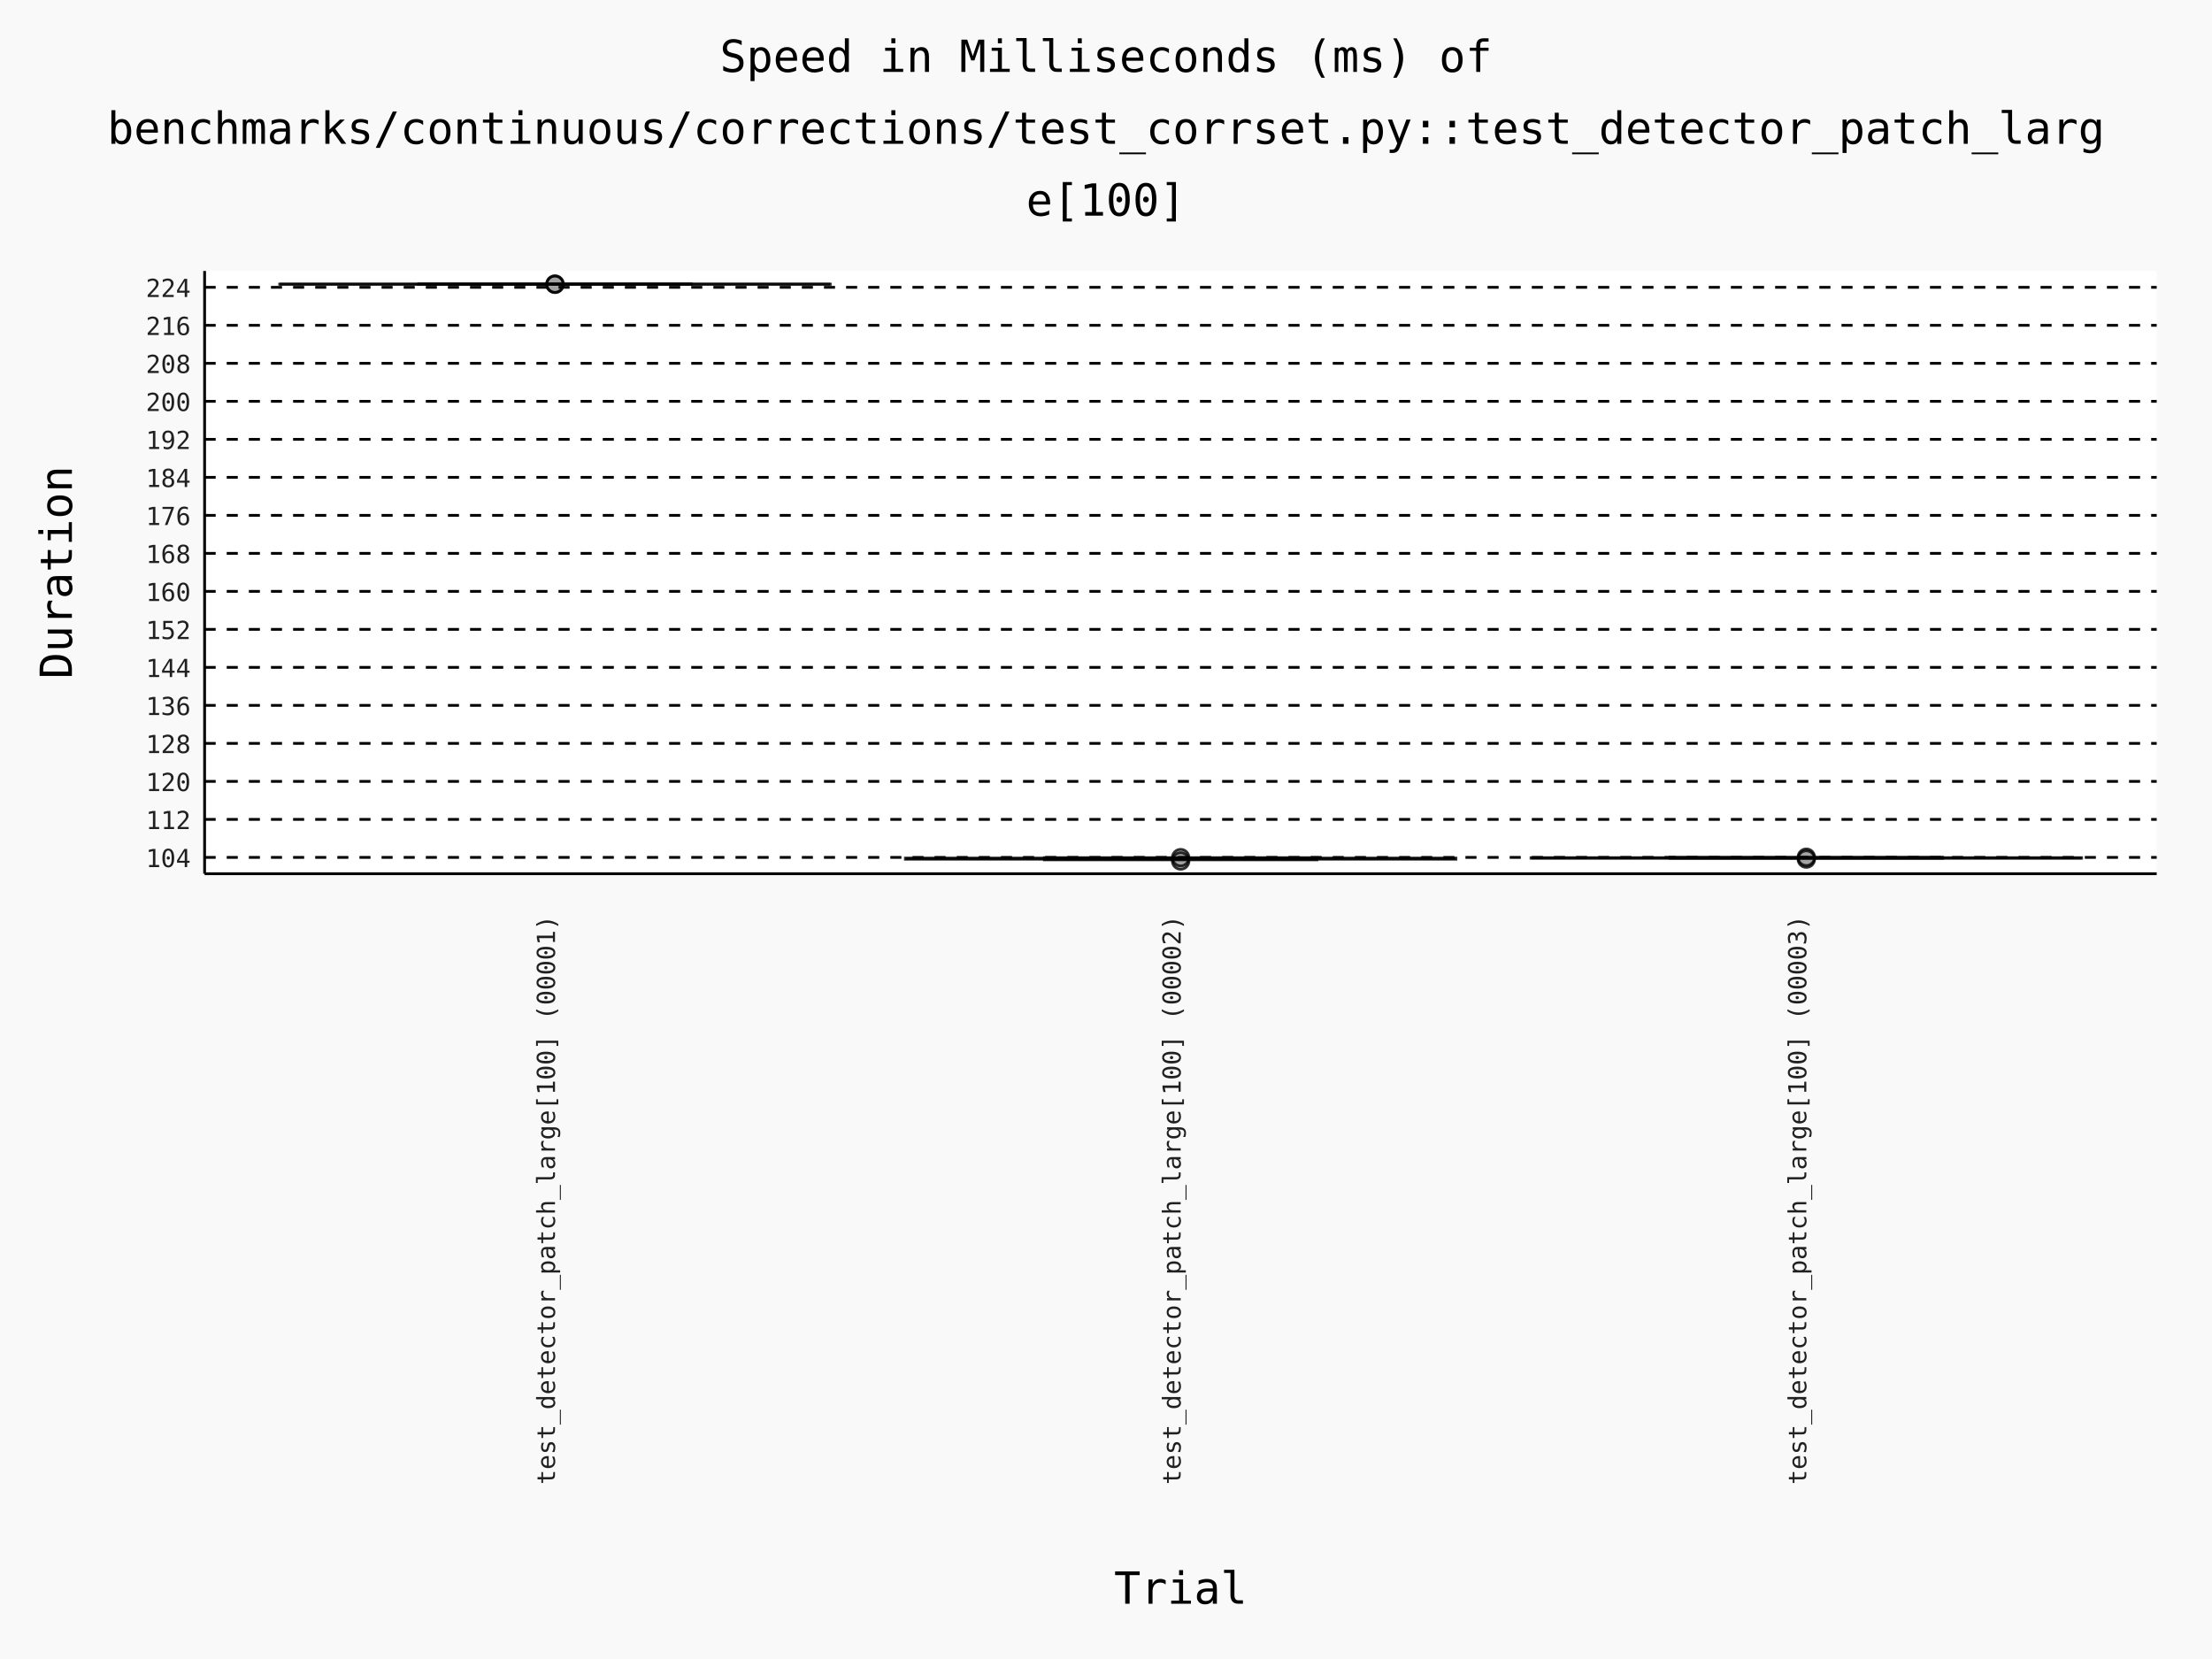
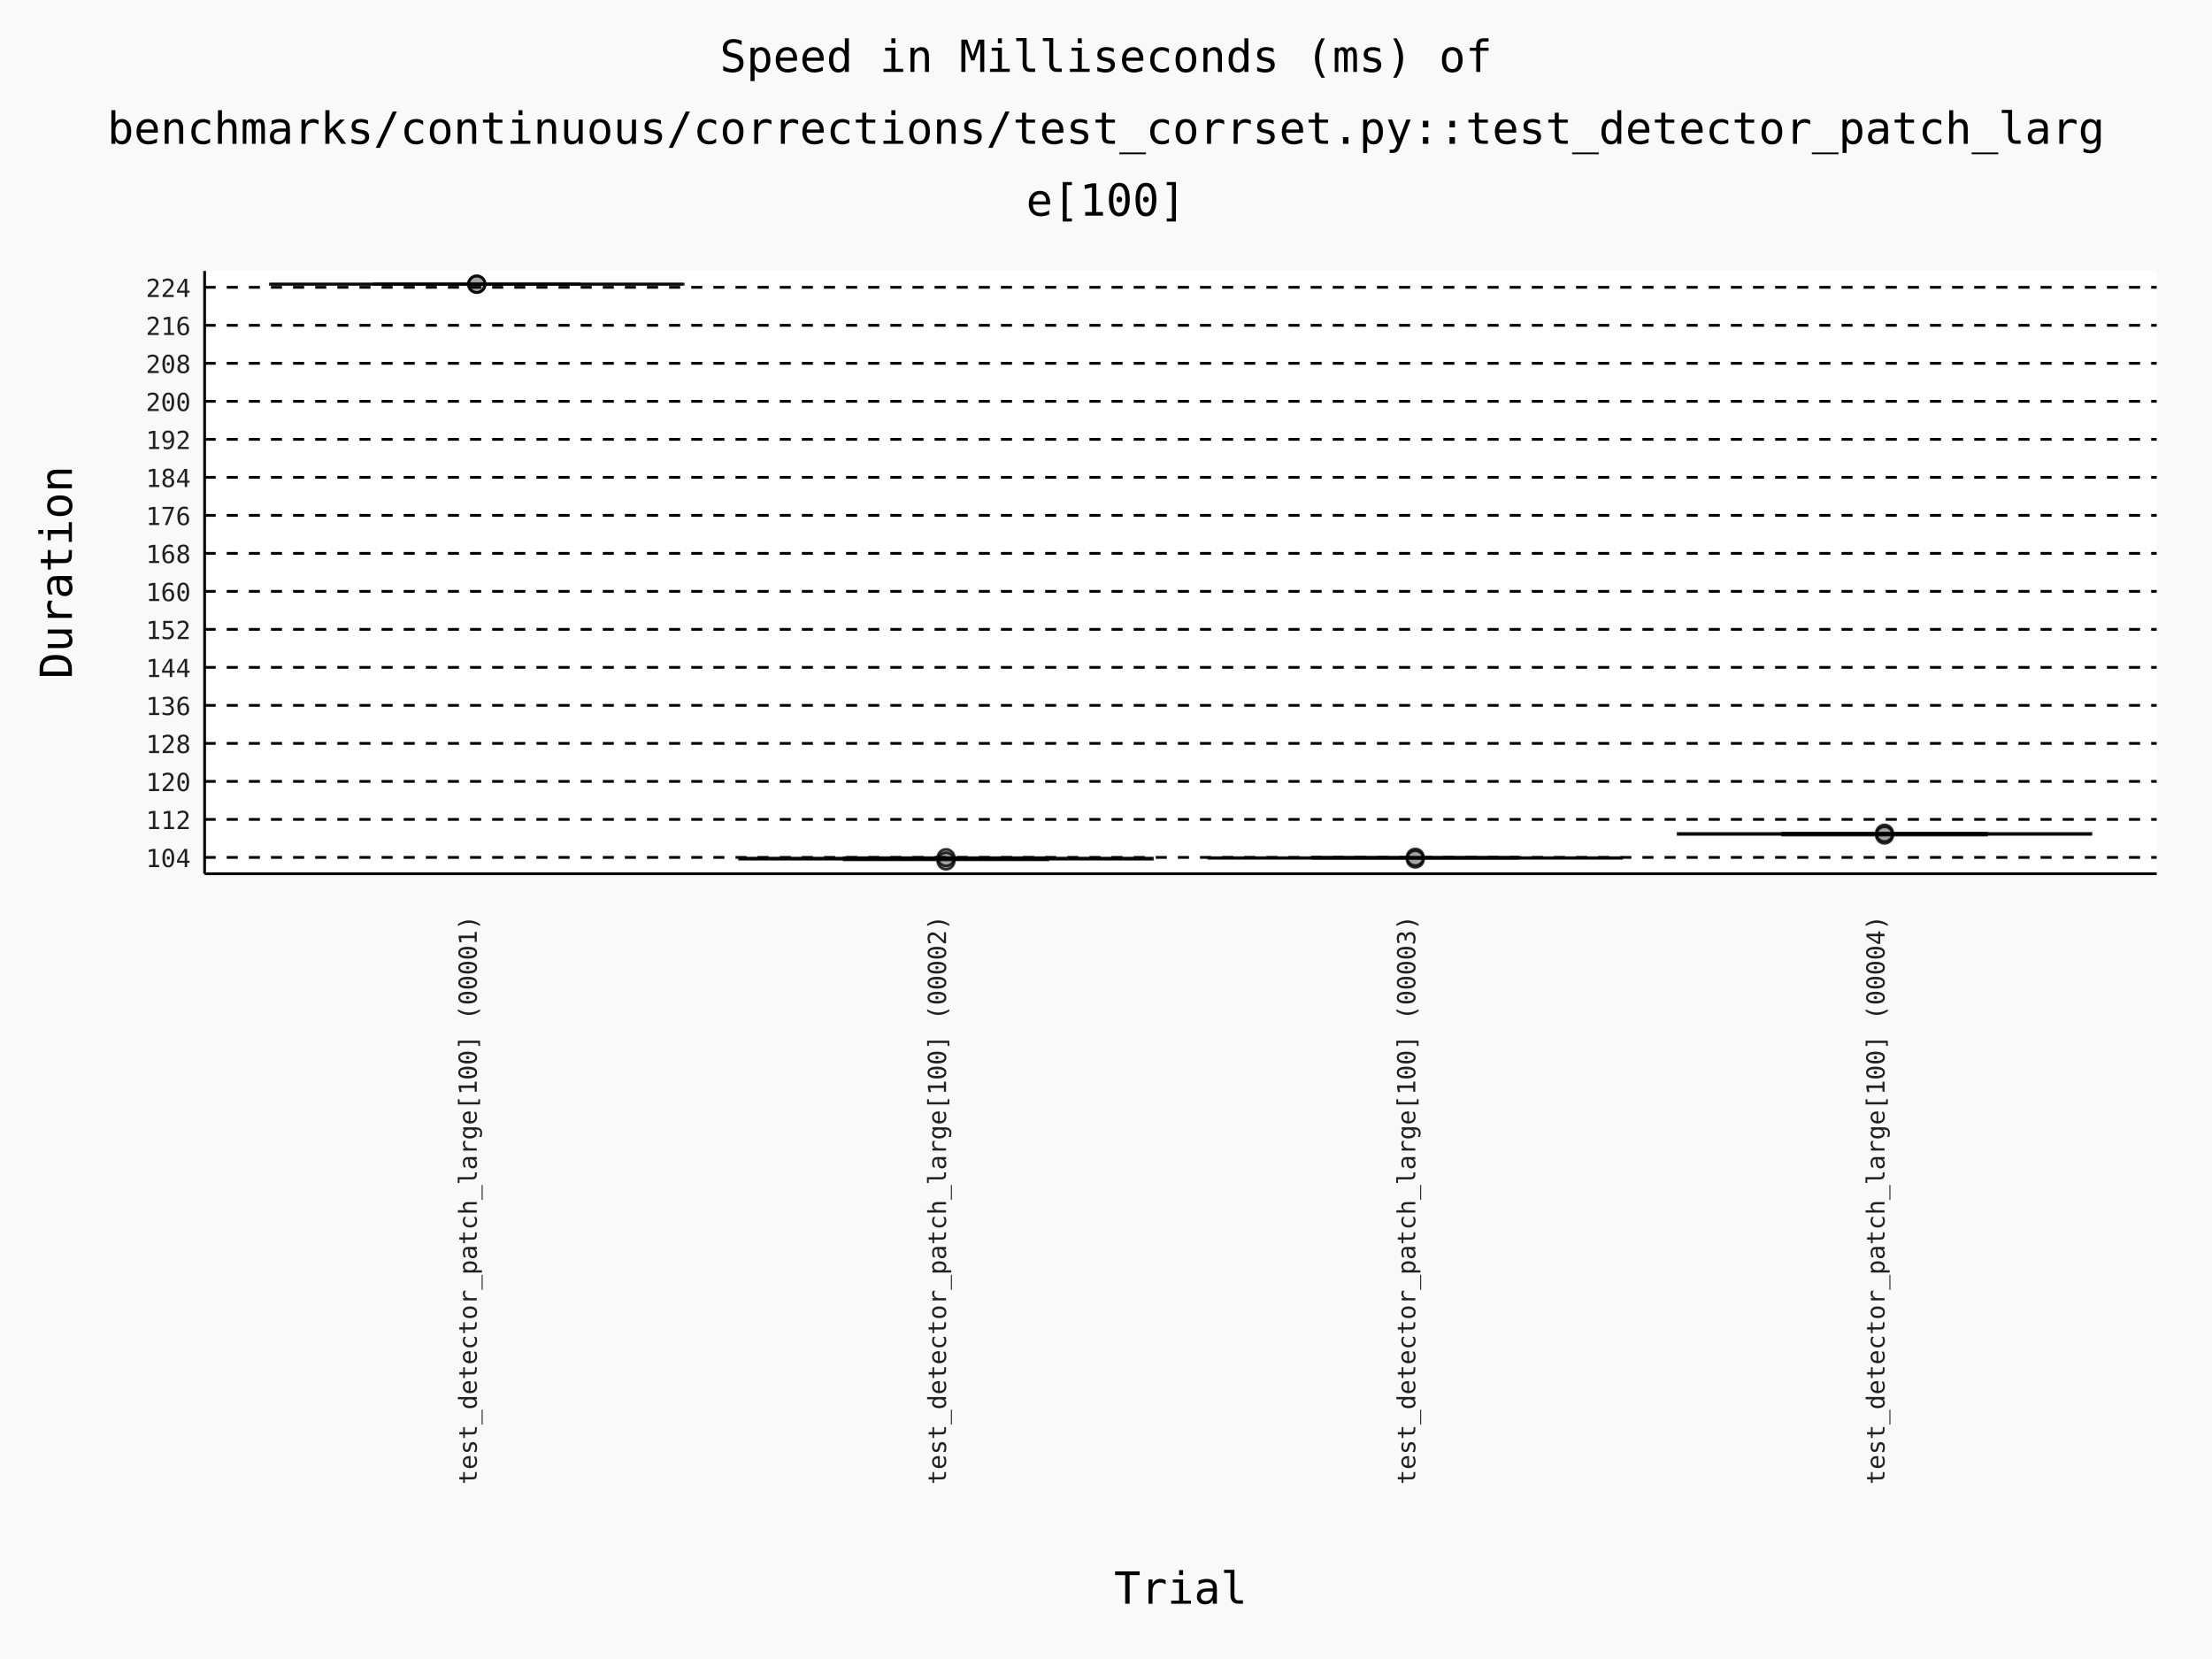
- <svg xmlns="http://www.w3.org/2000/svg" id="chart-1fd03704-4908-4939-908f-658b48680d93" class="pygal-chart" viewBox="0 0 800 600">
+ <svg xmlns="http://www.w3.org/2000/svg" id="chart-77e4f4d7-c894-42e3-a05a-0beec5761760" class="pygal-chart" viewBox="0 0 800 600">
  <defs>
-     <style type="text/css">#chart-1fd03704-4908-4939-908f-658b48680d93{-webkit-user-select:none;-webkit-font-smoothing:antialiased;font-family:Consolas,"Deja Vu Sans Mono","Bitstream Vera Sans Mono","Courier New",monospace}#chart-1fd03704-4908-4939-908f-658b48680d93 .title{font-family:Consolas,"Deja Vu Sans Mono","Bitstream Vera Sans Mono","Courier New",monospace;font-size:16px}#chart-1fd03704-4908-4939-908f-658b48680d93 .legends .legend text{font-family:Consolas,"Deja Vu Sans Mono","Bitstream Vera Sans Mono","Courier New",monospace;font-size:14px}#chart-1fd03704-4908-4939-908f-658b48680d93 .axis text{font-family:Consolas,"Deja Vu Sans Mono","Bitstream Vera Sans Mono","Courier New",monospace;font-size:10px}#chart-1fd03704-4908-4939-908f-658b48680d93 .axis text.major{font-family:Consolas,"Deja Vu Sans Mono","Bitstream Vera Sans Mono","Courier New",monospace;font-size:10px}#chart-1fd03704-4908-4939-908f-658b48680d93 .text-overlay text.value{font-family:Consolas,"Deja Vu Sans Mono","Bitstream Vera Sans Mono","Courier New",monospace;font-size:16px}#chart-1fd03704-4908-4939-908f-658b48680d93 .text-overlay text.label{font-family:Consolas,"Deja Vu Sans Mono","Bitstream Vera Sans Mono","Courier New",monospace;font-size:10px}#chart-1fd03704-4908-4939-908f-658b48680d93 .tooltip{font-family:Consolas,"Deja Vu Sans Mono","Bitstream Vera Sans Mono","Courier New",monospace;font-size:14px}#chart-1fd03704-4908-4939-908f-658b48680d93 text.no_data{font-family:Consolas,"Deja Vu Sans Mono","Bitstream Vera Sans Mono","Courier New",monospace;font-size:64px}
- #chart-1fd03704-4908-4939-908f-658b48680d93{background-color:rgba(249,249,249,1)}#chart-1fd03704-4908-4939-908f-658b48680d93 path,#chart-1fd03704-4908-4939-908f-658b48680d93 line,#chart-1fd03704-4908-4939-908f-658b48680d93 rect,#chart-1fd03704-4908-4939-908f-658b48680d93 circle{-webkit-transition:150ms;-moz-transition:150ms;transition:150ms}#chart-1fd03704-4908-4939-908f-658b48680d93 .graph &gt; .background{fill:rgba(249,249,249,1)}#chart-1fd03704-4908-4939-908f-658b48680d93 .plot &gt; .background{fill:rgba(255,255,255,1)}#chart-1fd03704-4908-4939-908f-658b48680d93 .graph{fill:rgba(0,0,0,.87)}#chart-1fd03704-4908-4939-908f-658b48680d93 text.no_data{fill:rgba(0,0,0,1)}#chart-1fd03704-4908-4939-908f-658b48680d93 .title{fill:rgba(0,0,0,1)}#chart-1fd03704-4908-4939-908f-658b48680d93 .legends .legend text{fill:rgba(0,0,0,.87)}#chart-1fd03704-4908-4939-908f-658b48680d93 .legends .legend:hover text{fill:rgba(0,0,0,1)}#chart-1fd03704-4908-4939-908f-658b48680d93 .axis .line{stroke:rgba(0,0,0,1)}#chart-1fd03704-4908-4939-908f-658b48680d93 .axis .guide.line{stroke:rgba(0,0,0,.54)}#chart-1fd03704-4908-4939-908f-658b48680d93 .axis .major.line{stroke:rgba(0,0,0,.87)}#chart-1fd03704-4908-4939-908f-658b48680d93 .axis text.major{fill:rgba(0,0,0,1)}#chart-1fd03704-4908-4939-908f-658b48680d93 .axis.y .guides:hover .guide.line,#chart-1fd03704-4908-4939-908f-658b48680d93 .line-graph .axis.x .guides:hover .guide.line,#chart-1fd03704-4908-4939-908f-658b48680d93 .stackedline-graph .axis.x .guides:hover .guide.line,#chart-1fd03704-4908-4939-908f-658b48680d93 .xy-graph .axis.x .guides:hover .guide.line{stroke:rgba(0,0,0,1)}#chart-1fd03704-4908-4939-908f-658b48680d93 .axis .guides:hover text{fill:rgba(0,0,0,1)}#chart-1fd03704-4908-4939-908f-658b48680d93 .reactive{fill-opacity:.7;stroke-opacity:.8;stroke-width:1}#chart-1fd03704-4908-4939-908f-658b48680d93 .ci{stroke:rgba(0,0,0,.87)}#chart-1fd03704-4908-4939-908f-658b48680d93 .reactive.active,#chart-1fd03704-4908-4939-908f-658b48680d93 .active .reactive{fill-opacity:.8;stroke-opacity:.9;stroke-width:4}#chart-1fd03704-4908-4939-908f-658b48680d93 .ci .reactive.active{stroke-width:1.5}#chart-1fd03704-4908-4939-908f-658b48680d93 .series text{fill:rgba(0,0,0,1)}#chart-1fd03704-4908-4939-908f-658b48680d93 .tooltip rect{fill:rgba(255,255,255,1);stroke:rgba(0,0,0,1);-webkit-transition:opacity 150ms;-moz-transition:opacity 150ms;transition:opacity 150ms}#chart-1fd03704-4908-4939-908f-658b48680d93 .tooltip .label{fill:rgba(0,0,0,.87)}#chart-1fd03704-4908-4939-908f-658b48680d93 .tooltip .label{fill:rgba(0,0,0,.87)}#chart-1fd03704-4908-4939-908f-658b48680d93 .tooltip .legend{font-size:.8em;fill:rgba(0,0,0,.54)}#chart-1fd03704-4908-4939-908f-658b48680d93 .tooltip .x_label{font-size:.6em;fill:rgba(0,0,0,1)}#chart-1fd03704-4908-4939-908f-658b48680d93 .tooltip .xlink{font-size:.5em;text-decoration:underline}#chart-1fd03704-4908-4939-908f-658b48680d93 .tooltip .value{font-size:1.5em}#chart-1fd03704-4908-4939-908f-658b48680d93 .bound{font-size:.5em}#chart-1fd03704-4908-4939-908f-658b48680d93 .max-value{font-size:.75em;fill:rgba(0,0,0,.54)}#chart-1fd03704-4908-4939-908f-658b48680d93 .map-element{fill:rgba(255,255,255,1);stroke:rgba(0,0,0,.54) !important}#chart-1fd03704-4908-4939-908f-658b48680d93 .map-element .reactive{fill-opacity:inherit;stroke-opacity:inherit}#chart-1fd03704-4908-4939-908f-658b48680d93 .color-0,#chart-1fd03704-4908-4939-908f-658b48680d93 .color-0 a:visited{stroke:#000000;fill:#000000}#chart-1fd03704-4908-4939-908f-658b48680d93 .color-1,#chart-1fd03704-4908-4939-908f-658b48680d93 .color-1 a:visited{stroke:#000000;fill:#000000}#chart-1fd03704-4908-4939-908f-658b48680d93 .color-2,#chart-1fd03704-4908-4939-908f-658b48680d93 .color-2 a:visited{stroke:#000000;fill:#000000}#chart-1fd03704-4908-4939-908f-658b48680d93 .text-overlay .color-0 text{fill:white}#chart-1fd03704-4908-4939-908f-658b48680d93 .text-overlay .color-1 text{fill:white}#chart-1fd03704-4908-4939-908f-658b48680d93 .text-overlay .color-2 text{fill:white}
- #chart-1fd03704-4908-4939-908f-658b48680d93 text.no_data{text-anchor:middle}#chart-1fd03704-4908-4939-908f-658b48680d93 .guide.line{fill:none}#chart-1fd03704-4908-4939-908f-658b48680d93 .centered{text-anchor:middle}#chart-1fd03704-4908-4939-908f-658b48680d93 .title{text-anchor:middle}#chart-1fd03704-4908-4939-908f-658b48680d93 .legends .legend text{fill-opacity:1}#chart-1fd03704-4908-4939-908f-658b48680d93 .axis.x text{text-anchor:middle}#chart-1fd03704-4908-4939-908f-658b48680d93 .axis.x:not(.web) text[transform]{text-anchor:start}#chart-1fd03704-4908-4939-908f-658b48680d93 .axis.x:not(.web) text[transform].backwards{text-anchor:end}#chart-1fd03704-4908-4939-908f-658b48680d93 .axis.y text{text-anchor:end}#chart-1fd03704-4908-4939-908f-658b48680d93 .axis.y text[transform].backwards{text-anchor:start}#chart-1fd03704-4908-4939-908f-658b48680d93 .axis.y2 text{text-anchor:start}#chart-1fd03704-4908-4939-908f-658b48680d93 .axis.y2 text[transform].backwards{text-anchor:end}#chart-1fd03704-4908-4939-908f-658b48680d93 .axis .guide.line{stroke-dasharray:4,4;stroke:black}#chart-1fd03704-4908-4939-908f-658b48680d93 .axis .major.guide.line{stroke-dasharray:6,6;stroke:black}#chart-1fd03704-4908-4939-908f-658b48680d93 .horizontal .axis.y .guide.line,#chart-1fd03704-4908-4939-908f-658b48680d93 .horizontal .axis.y2 .guide.line,#chart-1fd03704-4908-4939-908f-658b48680d93 .vertical .axis.x .guide.line{opacity:0}#chart-1fd03704-4908-4939-908f-658b48680d93 .horizontal .axis.always_show .guide.line,#chart-1fd03704-4908-4939-908f-658b48680d93 .vertical .axis.always_show .guide.line{opacity:1 !important}#chart-1fd03704-4908-4939-908f-658b48680d93 .axis.y .guides:hover .guide.line,#chart-1fd03704-4908-4939-908f-658b48680d93 .axis.y2 .guides:hover .guide.line,#chart-1fd03704-4908-4939-908f-658b48680d93 .axis.x .guides:hover .guide.line{opacity:1}#chart-1fd03704-4908-4939-908f-658b48680d93 .axis .guides:hover text{opacity:1}#chart-1fd03704-4908-4939-908f-658b48680d93 .nofill{fill:none}#chart-1fd03704-4908-4939-908f-658b48680d93 .subtle-fill{fill-opacity:.2}#chart-1fd03704-4908-4939-908f-658b48680d93 .dot{stroke-width:1px;fill-opacity:1;stroke-opacity:1}#chart-1fd03704-4908-4939-908f-658b48680d93 .dot.active{stroke-width:5px}#chart-1fd03704-4908-4939-908f-658b48680d93 .dot.negative{fill:transparent}#chart-1fd03704-4908-4939-908f-658b48680d93 text,#chart-1fd03704-4908-4939-908f-658b48680d93 tspan{stroke:none !important}#chart-1fd03704-4908-4939-908f-658b48680d93 .series text.active{opacity:1}#chart-1fd03704-4908-4939-908f-658b48680d93 .tooltip rect{fill-opacity:.95;stroke-width:.5}#chart-1fd03704-4908-4939-908f-658b48680d93 .tooltip text{fill-opacity:1}#chart-1fd03704-4908-4939-908f-658b48680d93 .showable{visibility:hidden}#chart-1fd03704-4908-4939-908f-658b48680d93 .showable.shown{visibility:visible}#chart-1fd03704-4908-4939-908f-658b48680d93 .gauge-background{fill:rgba(229,229,229,1);stroke:none}#chart-1fd03704-4908-4939-908f-658b48680d93 .bg-lines{stroke:rgba(249,249,249,1);stroke-width:2px}
+     <style type="text/css">#chart-77e4f4d7-c894-42e3-a05a-0beec5761760{-webkit-user-select:none;-webkit-font-smoothing:antialiased;font-family:Consolas,"Deja Vu Sans Mono","Bitstream Vera Sans Mono","Courier New",monospace}#chart-77e4f4d7-c894-42e3-a05a-0beec5761760 .title{font-family:Consolas,"Deja Vu Sans Mono","Bitstream Vera Sans Mono","Courier New",monospace;font-size:16px}#chart-77e4f4d7-c894-42e3-a05a-0beec5761760 .legends .legend text{font-family:Consolas,"Deja Vu Sans Mono","Bitstream Vera Sans Mono","Courier New",monospace;font-size:14px}#chart-77e4f4d7-c894-42e3-a05a-0beec5761760 .axis text{font-family:Consolas,"Deja Vu Sans Mono","Bitstream Vera Sans Mono","Courier New",monospace;font-size:10px}#chart-77e4f4d7-c894-42e3-a05a-0beec5761760 .axis text.major{font-family:Consolas,"Deja Vu Sans Mono","Bitstream Vera Sans Mono","Courier New",monospace;font-size:10px}#chart-77e4f4d7-c894-42e3-a05a-0beec5761760 .text-overlay text.value{font-family:Consolas,"Deja Vu Sans Mono","Bitstream Vera Sans Mono","Courier New",monospace;font-size:16px}#chart-77e4f4d7-c894-42e3-a05a-0beec5761760 .text-overlay text.label{font-family:Consolas,"Deja Vu Sans Mono","Bitstream Vera Sans Mono","Courier New",monospace;font-size:10px}#chart-77e4f4d7-c894-42e3-a05a-0beec5761760 .tooltip{font-family:Consolas,"Deja Vu Sans Mono","Bitstream Vera Sans Mono","Courier New",monospace;font-size:14px}#chart-77e4f4d7-c894-42e3-a05a-0beec5761760 text.no_data{font-family:Consolas,"Deja Vu Sans Mono","Bitstream Vera Sans Mono","Courier New",monospace;font-size:64px}
+ #chart-77e4f4d7-c894-42e3-a05a-0beec5761760{background-color:rgba(249,249,249,1)}#chart-77e4f4d7-c894-42e3-a05a-0beec5761760 path,#chart-77e4f4d7-c894-42e3-a05a-0beec5761760 line,#chart-77e4f4d7-c894-42e3-a05a-0beec5761760 rect,#chart-77e4f4d7-c894-42e3-a05a-0beec5761760 circle{-webkit-transition:150ms;-moz-transition:150ms;transition:150ms}#chart-77e4f4d7-c894-42e3-a05a-0beec5761760 .graph &gt; .background{fill:rgba(249,249,249,1)}#chart-77e4f4d7-c894-42e3-a05a-0beec5761760 .plot &gt; .background{fill:rgba(255,255,255,1)}#chart-77e4f4d7-c894-42e3-a05a-0beec5761760 .graph{fill:rgba(0,0,0,.87)}#chart-77e4f4d7-c894-42e3-a05a-0beec5761760 text.no_data{fill:rgba(0,0,0,1)}#chart-77e4f4d7-c894-42e3-a05a-0beec5761760 .title{fill:rgba(0,0,0,1)}#chart-77e4f4d7-c894-42e3-a05a-0beec5761760 .legends .legend text{fill:rgba(0,0,0,.87)}#chart-77e4f4d7-c894-42e3-a05a-0beec5761760 .legends .legend:hover text{fill:rgba(0,0,0,1)}#chart-77e4f4d7-c894-42e3-a05a-0beec5761760 .axis .line{stroke:rgba(0,0,0,1)}#chart-77e4f4d7-c894-42e3-a05a-0beec5761760 .axis .guide.line{stroke:rgba(0,0,0,.54)}#chart-77e4f4d7-c894-42e3-a05a-0beec5761760 .axis .major.line{stroke:rgba(0,0,0,.87)}#chart-77e4f4d7-c894-42e3-a05a-0beec5761760 .axis text.major{fill:rgba(0,0,0,1)}#chart-77e4f4d7-c894-42e3-a05a-0beec5761760 .axis.y .guides:hover .guide.line,#chart-77e4f4d7-c894-42e3-a05a-0beec5761760 .line-graph .axis.x .guides:hover .guide.line,#chart-77e4f4d7-c894-42e3-a05a-0beec5761760 .stackedline-graph .axis.x .guides:hover .guide.line,#chart-77e4f4d7-c894-42e3-a05a-0beec5761760 .xy-graph .axis.x .guides:hover .guide.line{stroke:rgba(0,0,0,1)}#chart-77e4f4d7-c894-42e3-a05a-0beec5761760 .axis .guides:hover text{fill:rgba(0,0,0,1)}#chart-77e4f4d7-c894-42e3-a05a-0beec5761760 .reactive{fill-opacity:.7;stroke-opacity:.8;stroke-width:1}#chart-77e4f4d7-c894-42e3-a05a-0beec5761760 .ci{stroke:rgba(0,0,0,.87)}#chart-77e4f4d7-c894-42e3-a05a-0beec5761760 .reactive.active,#chart-77e4f4d7-c894-42e3-a05a-0beec5761760 .active .reactive{fill-opacity:.8;stroke-opacity:.9;stroke-width:4}#chart-77e4f4d7-c894-42e3-a05a-0beec5761760 .ci .reactive.active{stroke-width:1.5}#chart-77e4f4d7-c894-42e3-a05a-0beec5761760 .series text{fill:rgba(0,0,0,1)}#chart-77e4f4d7-c894-42e3-a05a-0beec5761760 .tooltip rect{fill:rgba(255,255,255,1);stroke:rgba(0,0,0,1);-webkit-transition:opacity 150ms;-moz-transition:opacity 150ms;transition:opacity 150ms}#chart-77e4f4d7-c894-42e3-a05a-0beec5761760 .tooltip .label{fill:rgba(0,0,0,.87)}#chart-77e4f4d7-c894-42e3-a05a-0beec5761760 .tooltip .label{fill:rgba(0,0,0,.87)}#chart-77e4f4d7-c894-42e3-a05a-0beec5761760 .tooltip .legend{font-size:.8em;fill:rgba(0,0,0,.54)}#chart-77e4f4d7-c894-42e3-a05a-0beec5761760 .tooltip .x_label{font-size:.6em;fill:rgba(0,0,0,1)}#chart-77e4f4d7-c894-42e3-a05a-0beec5761760 .tooltip .xlink{font-size:.5em;text-decoration:underline}#chart-77e4f4d7-c894-42e3-a05a-0beec5761760 .tooltip .value{font-size:1.5em}#chart-77e4f4d7-c894-42e3-a05a-0beec5761760 .bound{font-size:.5em}#chart-77e4f4d7-c894-42e3-a05a-0beec5761760 .max-value{font-size:.75em;fill:rgba(0,0,0,.54)}#chart-77e4f4d7-c894-42e3-a05a-0beec5761760 .map-element{fill:rgba(255,255,255,1);stroke:rgba(0,0,0,.54) !important}#chart-77e4f4d7-c894-42e3-a05a-0beec5761760 .map-element .reactive{fill-opacity:inherit;stroke-opacity:inherit}#chart-77e4f4d7-c894-42e3-a05a-0beec5761760 .color-0,#chart-77e4f4d7-c894-42e3-a05a-0beec5761760 .color-0 a:visited{stroke:#000000;fill:#000000}#chart-77e4f4d7-c894-42e3-a05a-0beec5761760 .color-1,#chart-77e4f4d7-c894-42e3-a05a-0beec5761760 .color-1 a:visited{stroke:#000000;fill:#000000}#chart-77e4f4d7-c894-42e3-a05a-0beec5761760 .color-2,#chart-77e4f4d7-c894-42e3-a05a-0beec5761760 .color-2 a:visited{stroke:#000000;fill:#000000}#chart-77e4f4d7-c894-42e3-a05a-0beec5761760 .color-3,#chart-77e4f4d7-c894-42e3-a05a-0beec5761760 .color-3 a:visited{stroke:#000000;fill:#000000}#chart-77e4f4d7-c894-42e3-a05a-0beec5761760 .text-overlay .color-0 text{fill:white}#chart-77e4f4d7-c894-42e3-a05a-0beec5761760 .text-overlay .color-1 text{fill:white}#chart-77e4f4d7-c894-42e3-a05a-0beec5761760 .text-overlay .color-2 text{fill:white}#chart-77e4f4d7-c894-42e3-a05a-0beec5761760 .text-overlay .color-3 text{fill:white}
+ #chart-77e4f4d7-c894-42e3-a05a-0beec5761760 text.no_data{text-anchor:middle}#chart-77e4f4d7-c894-42e3-a05a-0beec5761760 .guide.line{fill:none}#chart-77e4f4d7-c894-42e3-a05a-0beec5761760 .centered{text-anchor:middle}#chart-77e4f4d7-c894-42e3-a05a-0beec5761760 .title{text-anchor:middle}#chart-77e4f4d7-c894-42e3-a05a-0beec5761760 .legends .legend text{fill-opacity:1}#chart-77e4f4d7-c894-42e3-a05a-0beec5761760 .axis.x text{text-anchor:middle}#chart-77e4f4d7-c894-42e3-a05a-0beec5761760 .axis.x:not(.web) text[transform]{text-anchor:start}#chart-77e4f4d7-c894-42e3-a05a-0beec5761760 .axis.x:not(.web) text[transform].backwards{text-anchor:end}#chart-77e4f4d7-c894-42e3-a05a-0beec5761760 .axis.y text{text-anchor:end}#chart-77e4f4d7-c894-42e3-a05a-0beec5761760 .axis.y text[transform].backwards{text-anchor:start}#chart-77e4f4d7-c894-42e3-a05a-0beec5761760 .axis.y2 text{text-anchor:start}#chart-77e4f4d7-c894-42e3-a05a-0beec5761760 .axis.y2 text[transform].backwards{text-anchor:end}#chart-77e4f4d7-c894-42e3-a05a-0beec5761760 .axis .guide.line{stroke-dasharray:4,4;stroke:black}#chart-77e4f4d7-c894-42e3-a05a-0beec5761760 .axis .major.guide.line{stroke-dasharray:6,6;stroke:black}#chart-77e4f4d7-c894-42e3-a05a-0beec5761760 .horizontal .axis.y .guide.line,#chart-77e4f4d7-c894-42e3-a05a-0beec5761760 .horizontal .axis.y2 .guide.line,#chart-77e4f4d7-c894-42e3-a05a-0beec5761760 .vertical .axis.x .guide.line{opacity:0}#chart-77e4f4d7-c894-42e3-a05a-0beec5761760 .horizontal .axis.always_show .guide.line,#chart-77e4f4d7-c894-42e3-a05a-0beec5761760 .vertical .axis.always_show .guide.line{opacity:1 !important}#chart-77e4f4d7-c894-42e3-a05a-0beec5761760 .axis.y .guides:hover .guide.line,#chart-77e4f4d7-c894-42e3-a05a-0beec5761760 .axis.y2 .guides:hover .guide.line,#chart-77e4f4d7-c894-42e3-a05a-0beec5761760 .axis.x .guides:hover .guide.line{opacity:1}#chart-77e4f4d7-c894-42e3-a05a-0beec5761760 .axis .guides:hover text{opacity:1}#chart-77e4f4d7-c894-42e3-a05a-0beec5761760 .nofill{fill:none}#chart-77e4f4d7-c894-42e3-a05a-0beec5761760 .subtle-fill{fill-opacity:.2}#chart-77e4f4d7-c894-42e3-a05a-0beec5761760 .dot{stroke-width:1px;fill-opacity:1;stroke-opacity:1}#chart-77e4f4d7-c894-42e3-a05a-0beec5761760 .dot.active{stroke-width:5px}#chart-77e4f4d7-c894-42e3-a05a-0beec5761760 .dot.negative{fill:transparent}#chart-77e4f4d7-c894-42e3-a05a-0beec5761760 text,#chart-77e4f4d7-c894-42e3-a05a-0beec5761760 tspan{stroke:none !important}#chart-77e4f4d7-c894-42e3-a05a-0beec5761760 .series text.active{opacity:1}#chart-77e4f4d7-c894-42e3-a05a-0beec5761760 .tooltip rect{fill-opacity:.95;stroke-width:.5}#chart-77e4f4d7-c894-42e3-a05a-0beec5761760 .tooltip text{fill-opacity:1}#chart-77e4f4d7-c894-42e3-a05a-0beec5761760 .showable{visibility:hidden}#chart-77e4f4d7-c894-42e3-a05a-0beec5761760 .showable.shown{visibility:visible}#chart-77e4f4d7-c894-42e3-a05a-0beec5761760 .gauge-background{fill:rgba(229,229,229,1);stroke:none}#chart-77e4f4d7-c894-42e3-a05a-0beec5761760 .bg-lines{stroke:rgba(249,249,249,1);stroke-width:2px}
.tooltip .value{font-size:1em !important}.axis text{font-size:9px !important}</style>
  </defs>
  <g class="graph custombox-graph vertical">
    <rect x="0" y="0" width="800" height="600" class="background" />
    <g transform="translate(74, 98)" class="plot">
      <rect x="0" y="0" width="706.0" height="218.0" class="background" />
      <g class="axis y always_show">
        <path d="M0 218 h706" class="line" />
        <g class="guides">
          <path d="M0 212.09 h706" class="guide line" />
          <text x="-5" y="215.59" class="">104</text>
        </g>
        <g class="guides">
          <path d="M0 198.344 h706" class="guide line" />
          <text x="-5" y="201.844" class="">112</text>
        </g>
        <g class="guides">
          <path d="M0 184.599 h706" class="guide line" />
          <text x="-5" y="188.099" class="">120</text>
        </g>
        <g class="guides">
          <path d="M0 170.854 h706" class="guide line" />
          <text x="-5" y="174.354" class="">128</text>
        </g>
        <g class="guides">
          <path d="M0 157.108 h706" class="guide line" />
          <text x="-5" y="160.608" class="">136</text>
        </g>
        <g class="guides">
          <path d="M0 143.363 h706" class="guide line" />
          <text x="-5" y="146.863" class="">144</text>
        </g>
        <g class="guides">
          <path d="M0 129.618 h706" class="guide line" />
          <text x="-5" y="133.118" class="">152</text>
        </g>
        <g class="guides">
          <path d="M0 115.873 h706" class="guide line" />
          <text x="-5" y="119.373" class="">160</text>
        </g>
        <g class="guides">
          <path d="M0 102.127 h706" class="guide line" />
          <text x="-5" y="105.627" class="">168</text>
        </g>
        <g class="guides">
          <path d="M0 88.382 h706" class="guide line" />
          <text x="-5" y="91.882" class="">176</text>
        </g>
        <g class="guides">
          <path d="M0 74.637 h706" class="guide line" />
          <text x="-5" y="78.137" class="">184</text>
        </g>
        <g class="guides">
          <path d="M0 60.892 h706" class="guide line" />
          <text x="-5" y="64.392" class="">192</text>
        </g>
        <g class="guides">
          <path d="M0 47.146 h706" class="guide line" />
          <text x="-5" y="50.646" class="">200</text>
        </g>
        <g class="guides">
          <path d="M0 33.401 h706" class="guide line" />
          <text x="-5" y="36.901" class="">208</text>
        </g>
        <g class="guides">
          <path d="M0 19.656 h706" class="guide line" />
          <text x="-5" y="23.156" class="">216</text>
        </g>
        <g class="guides">
          <path d="M0 5.91 h706" class="guide line" />
          <text x="-5" y="9.41" class="">224</text>
        </g>
      </g>
      <g class="axis x">
        <path d="M0 0 v218" class="line" />
        <g class="guides">
-           <path d="M126.718 0 v218" class="guide line" />
-           <text x="126.718" y="233.0" class="backwards" transform="rotate(270 126.7179 233)">test_detector_patch_large[100] (00001)</text>
+           <path d="M98.433 0 v218" class="guide line" />
+           <text x="98.433" y="233.0" class="backwards" transform="rotate(270 98.43269 233)">test_detector_patch_large[100] (00001)</text>
        </g>
        <g class="guides">
-           <path d="M353 0 v218" class="guide line" />
-           <text x="353.0" y="233.0" class="backwards" transform="rotate(270 353 233)">test_detector_patch_large[100] (00002)</text>
+           <path d="M268.144 0 v218" class="guide line" />
+           <text x="268.144" y="233.0" class="backwards" transform="rotate(270 268.1442 233)">test_detector_patch_large[100] (00002)</text>
        </g>
        <g class="guides">
-           <path d="M579.282 0 v218" class="guide line" />
-           <text x="579.282" y="233.0" class="backwards" transform="rotate(270 579.2821 233)">test_detector_patch_large[100] (00003)</text>
+           <path d="M437.856 0 v218" class="guide line" />
+           <text x="437.856" y="233.0" class="backwards" transform="rotate(270 437.8558 233)">test_detector_patch_large[100] (00003)</text>
+         </g>
+         <g class="guides">
+           <path d="M607.567 0 v218" class="guide line" />
+           <text x="607.567" y="233.0" class="backwards" transform="rotate(270 607.5673 233)">test_detector_patch_large[100] (00004)</text>
        </g>
      </g>
      <g class="series serie-0 color-0">
        <g class="boxes">
          <g class="box">
-             <path stroke-width="3" d="M76.936 4.836 L176.5 4.836" class="reactive tooltip-trigger" />
-             <path stroke-width="3" d="M27.154 4.772 L226.282 4.772" class="reactive tooltip-trigger" />
-             <path stroke-width="3" d="M76.936 4.739 L176.5 4.739" class="reactive tooltip-trigger" />
-             <path stroke-width="2" d="M126.718 4.836 L126.718 4.807" class="reactive tooltip-trigger" />
-             <path stroke-width="2" d="M126.718 4.739 L126.718 4.742" class="reactive tooltip-trigger" />
-             <rect x="27.154" y="4.742" height="0.065" width="199.128" class="subtle-fill reactive tooltip-trigger" />
-             <circle cx="126.718" cy="4.836" r="3" class="subtle-fill reactive tooltip-trigger" />
-             <circle cx="126.718" cy="4.739" r="3" class="subtle-fill reactive tooltip-trigger" />
+             <path stroke-width="3" d="M61.096 4.836 L135.769 4.836" class="reactive tooltip-trigger" />
+             <path stroke-width="3" d="M23.76 4.772 L173.106 4.772" class="reactive tooltip-trigger" />
+             <path stroke-width="3" d="M61.096 4.739 L135.769 4.739" class="reactive tooltip-trigger" />
+             <path stroke-width="2" d="M98.433 4.836 L98.433 4.807" class="reactive tooltip-trigger" />
+             <path stroke-width="2" d="M98.433 4.739 L98.433 4.742" class="reactive tooltip-trigger" />
+             <rect x="23.76" y="4.742" height="0.065" width="149.346" class="subtle-fill reactive tooltip-trigger" />
+             <circle cx="98.433" cy="4.836" r="3" class="subtle-fill reactive tooltip-trigger" />
+             <circle cx="98.433" cy="4.739" r="3" class="subtle-fill reactive tooltip-trigger" />
          </g>
        </g>
      </g>
      <g class="series serie-1 color-1">
        <g class="boxes">
          <g class="box">
-             <path stroke-width="3" d="M303.218 212.975 L402.782 212.975" class="reactive tooltip-trigger" />
-             <path stroke-width="3" d="M253.436 212.526 L452.564 212.526" class="reactive tooltip-trigger" />
-             <path stroke-width="3" d="M303.218 212.186 L402.782 212.186" class="reactive tooltip-trigger" />
-             <path stroke-width="2" d="M353 212.975 L353 212.752" class="reactive tooltip-trigger" />
-             <path stroke-width="2" d="M353 212.186 L353 212.342" class="reactive tooltip-trigger" />
-             <rect x="253.436" y="212.342" height="0.409" width="199.128" class="subtle-fill reactive tooltip-trigger" />
-             <circle cx="353" cy="213.375" r="3" class="subtle-fill reactive tooltip-trigger" />
-             <circle cx="353" cy="212.186" r="3" class="subtle-fill reactive tooltip-trigger" />
+             <path stroke-width="3" d="M230.808 212.975 L305.481 212.975" class="reactive tooltip-trigger" />
+             <path stroke-width="3" d="M193.471 212.526 L342.817 212.526" class="reactive tooltip-trigger" />
+             <path stroke-width="3" d="M230.808 212.186 L305.481 212.186" class="reactive tooltip-trigger" />
+             <path stroke-width="2" d="M268.144 212.975 L268.144 212.752" class="reactive tooltip-trigger" />
+             <path stroke-width="2" d="M268.144 212.186 L268.144 212.342" class="reactive tooltip-trigger" />
+             <rect x="193.471" y="212.342" height="0.409" width="149.346" class="subtle-fill reactive tooltip-trigger" />
+             <circle cx="268.144" cy="213.375" r="3" class="subtle-fill reactive tooltip-trigger" />
+             <circle cx="268.144" cy="212.186" r="3" class="subtle-fill reactive tooltip-trigger" />
          </g>
        </g>
      </g>
      <g class="series serie-2 color-2">
        <g class="boxes">
          <g class="box">
-             <path stroke-width="3" d="M529.5 212.404 L629.064 212.404" class="reactive tooltip-trigger" />
-             <path stroke-width="3" d="M479.718 212.303 L678.846 212.303" class="reactive tooltip-trigger" />
-             <path stroke-width="3" d="M529.5 212.029 L629.064 212.029" class="reactive tooltip-trigger" />
-             <path stroke-width="2" d="M579.282 212.404 L579.282 212.386" class="reactive tooltip-trigger" />
-             <path stroke-width="2" d="M579.282 212.029 L579.282 212.19" class="reactive tooltip-trigger" />
-             <rect x="479.718" y="212.19" height="0.196" width="199.128" class="subtle-fill reactive tooltip-trigger" />
-             <circle cx="579.282" cy="212.693" r="3" class="subtle-fill reactive tooltip-trigger" />
-             <circle cx="579.282" cy="212.029" r="3" class="subtle-fill reactive tooltip-trigger" />
+             <path stroke-width="3" d="M400.519 212.404 L475.192 212.404" class="reactive tooltip-trigger" />
+             <path stroke-width="3" d="M363.183 212.303 L512.529 212.303" class="reactive tooltip-trigger" />
+             <path stroke-width="3" d="M400.519 212.029 L475.192 212.029" class="reactive tooltip-trigger" />
+             <path stroke-width="2" d="M437.856 212.404 L437.856 212.386" class="reactive tooltip-trigger" />
+             <path stroke-width="2" d="M437.856 212.029 L437.856 212.19" class="reactive tooltip-trigger" />
+             <rect x="363.183" y="212.19" height="0.196" width="149.346" class="subtle-fill reactive tooltip-trigger" />
+             <circle cx="437.856" cy="212.693" r="3" class="subtle-fill reactive tooltip-trigger" />
+             <circle cx="437.856" cy="212.029" r="3" class="subtle-fill reactive tooltip-trigger" />
+           </g>
+         </g>
+       </g>
+       <g class="series serie-3 color-3">
+         <g class="boxes">
+           <g class="box">
+             <path stroke-width="3" d="M570.231 204.023 L644.904 204.023" class="reactive tooltip-trigger" />
+             <path stroke-width="3" d="M532.894 203.661 L682.24 203.661" class="reactive tooltip-trigger" />
+             <path stroke-width="3" d="M570.231 203.33 L644.904 203.33" class="reactive tooltip-trigger" />
+             <path stroke-width="2" d="M607.567 204.023 L607.567 203.722" class="reactive tooltip-trigger" />
+             <path stroke-width="2" d="M607.567 203.33 L607.567 203.423" class="reactive tooltip-trigger" />
+             <rect x="532.894" y="203.423" height="0.299" width="149.346" class="subtle-fill reactive tooltip-trigger" />
+             <circle cx="607.567" cy="204.023" r="3" class="subtle-fill reactive tooltip-trigger" />
+             <circle cx="607.567" cy="203.33" r="3" class="subtle-fill reactive tooltip-trigger" />
          </g>
        </g>
      </g>
    </g>
    <g class="titles">
      <text x="400.0" y="26" class="title plot_title">Speed in Milliseconds (ms) of</text>
      <text x="400.0" y="52" class="title plot_title">benchmarks/continuous/corrections/test_corrset.py::test_detector_patch_larg</text>
      <text x="400.0" y="78" class="title plot_title">e[100]</text>
      <text x="427.0" y="580.0" class="title">Trial</text>
      <text x="0" y="233.0" class="title" transform="rotate(-90 0 207)">Duration</text>
    </g>
    <g transform="translate(74, 98)" class="plot overlay">
      <g class="series serie-0 color-0" />
      <g class="series serie-1 color-1" />
      <g class="series serie-2 color-2" />
+       <g class="series serie-3 color-3" />
    </g>
    <g transform="translate(74, 98)" class="plot text-overlay">
      <g class="series serie-0 color-0" />
      <g class="series serie-1 color-1" />
      <g class="series serie-2 color-2" />
+       <g class="series serie-3 color-3" />
    </g>
    <g transform="translate(74, 98)" class="plot tooltip-overlay">
      <g transform="translate(0 0)" style="opacity: 0" class="tooltip">
        <rect rx="0" ry="0" width="0" height="0" class="tooltip-box" />
        <g class="text" />
      </g>
    </g>
  </g>
</svg>
